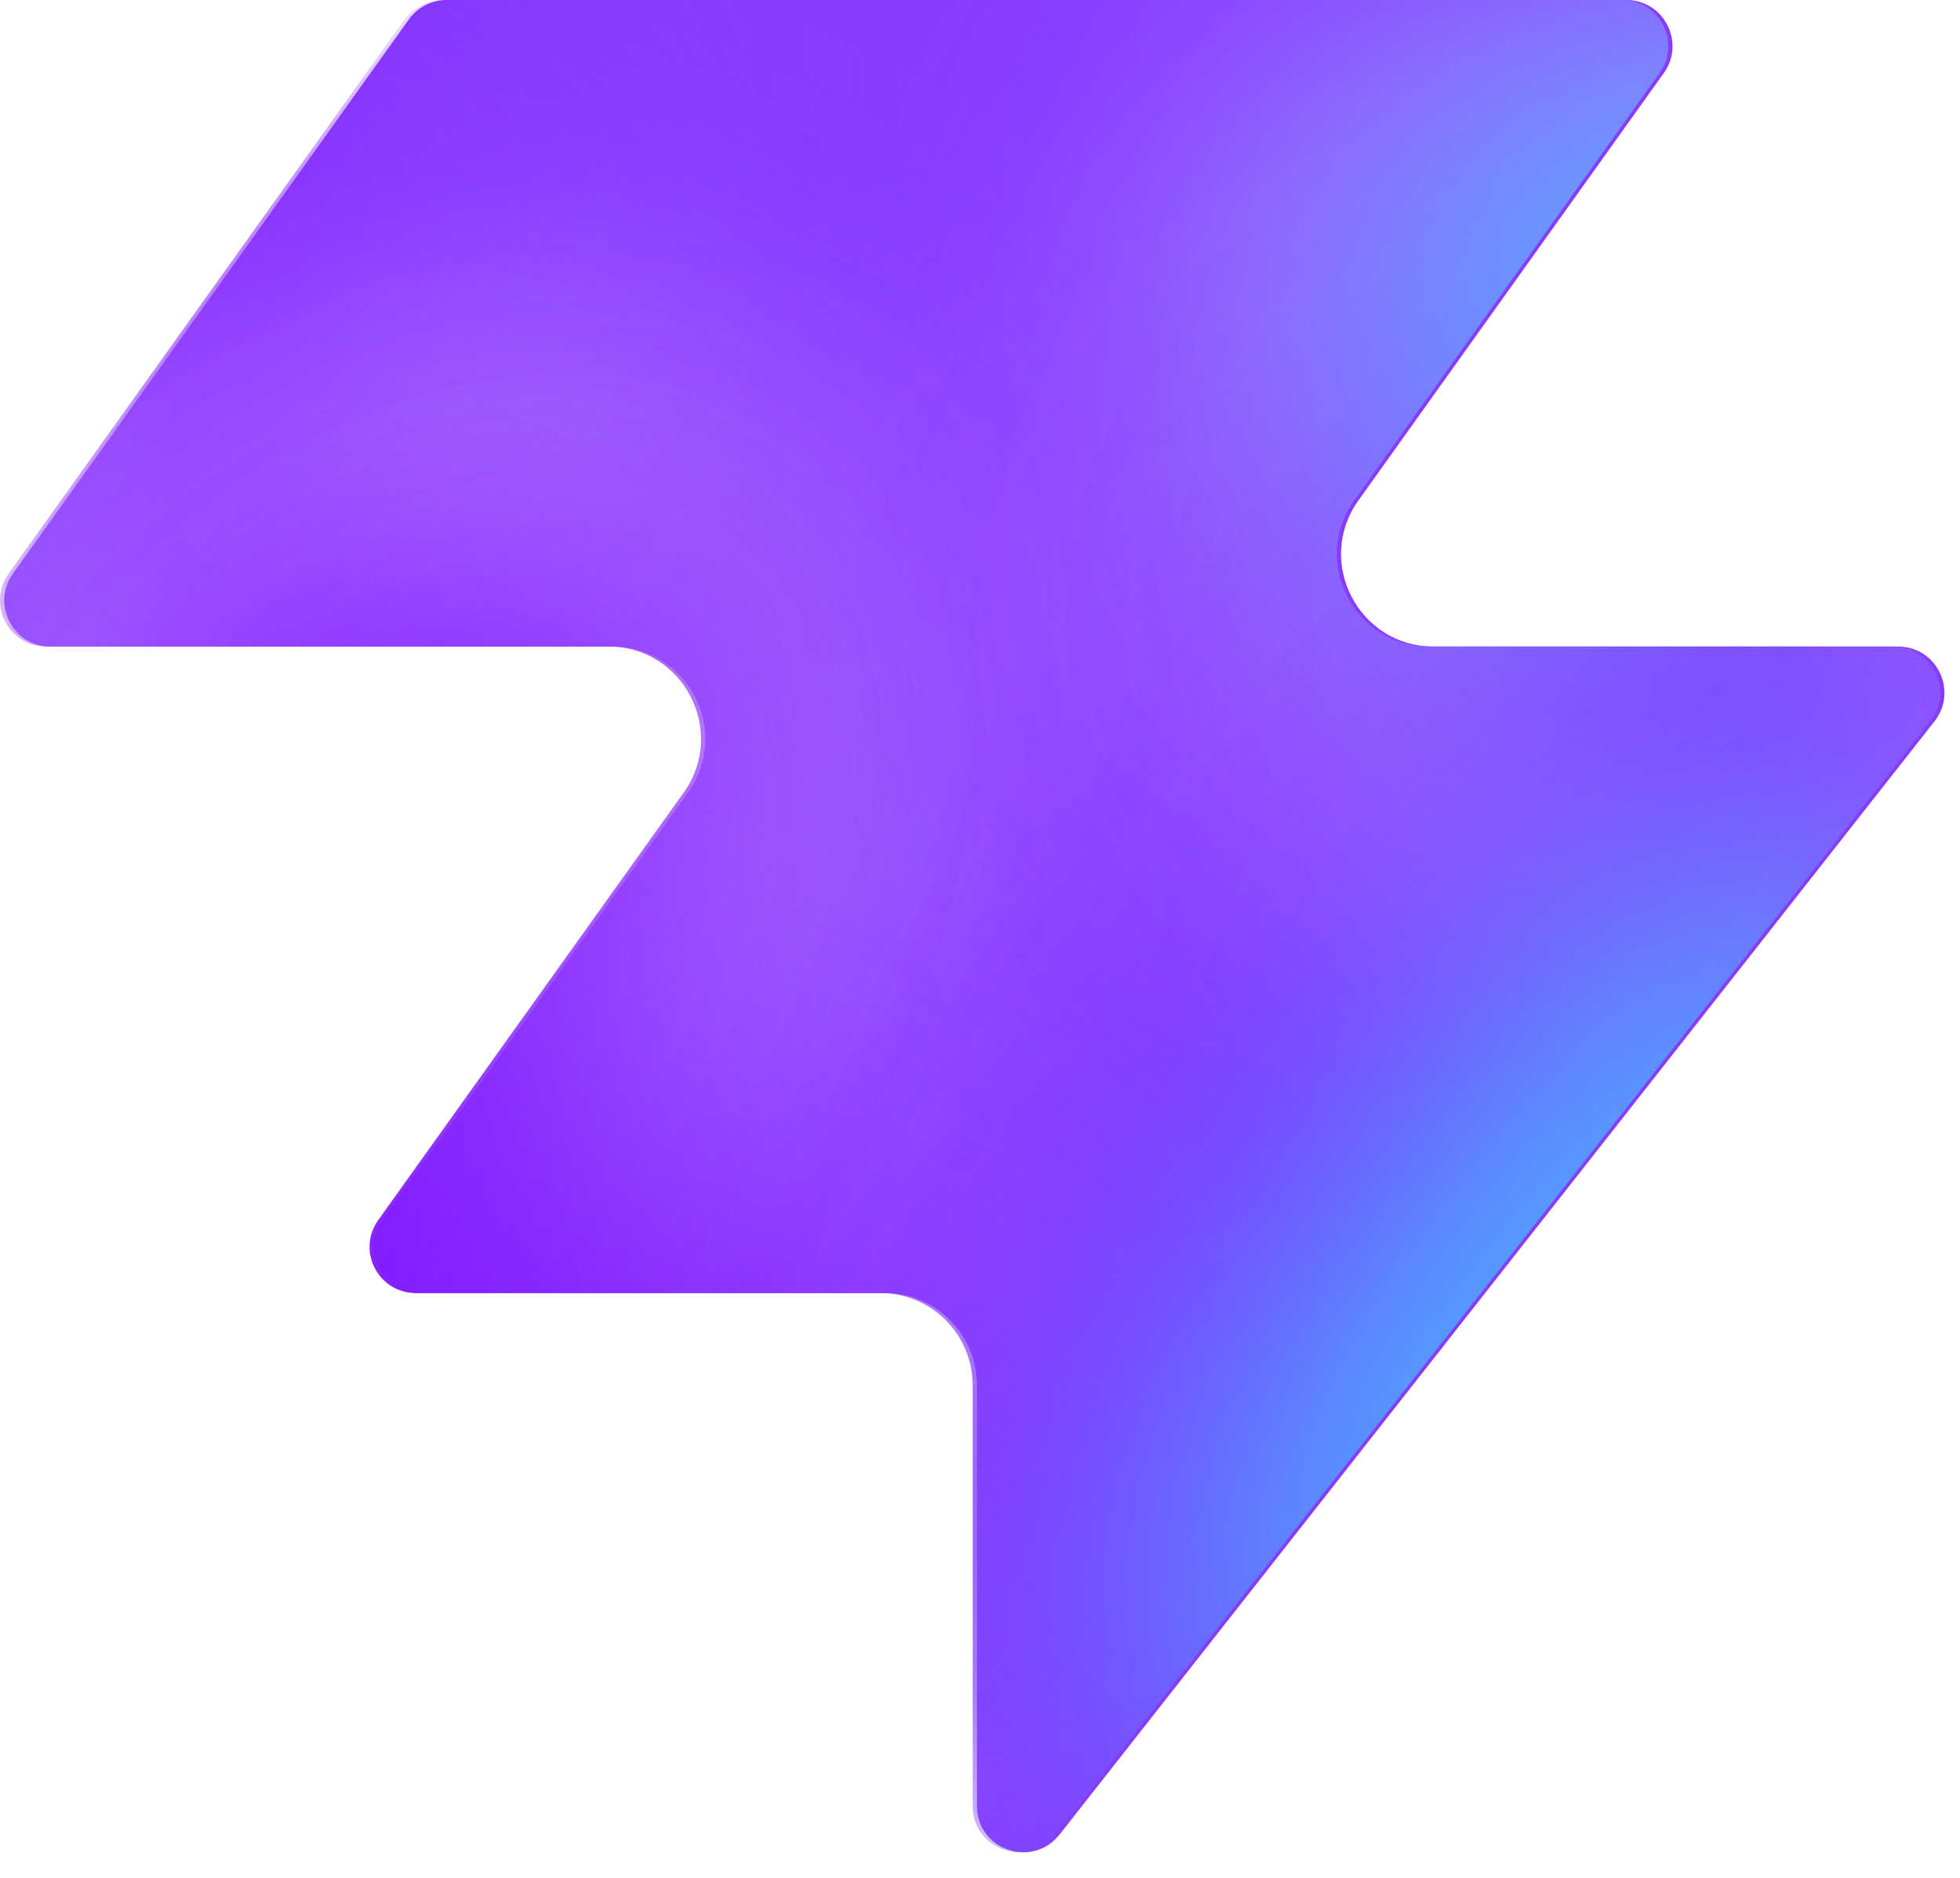
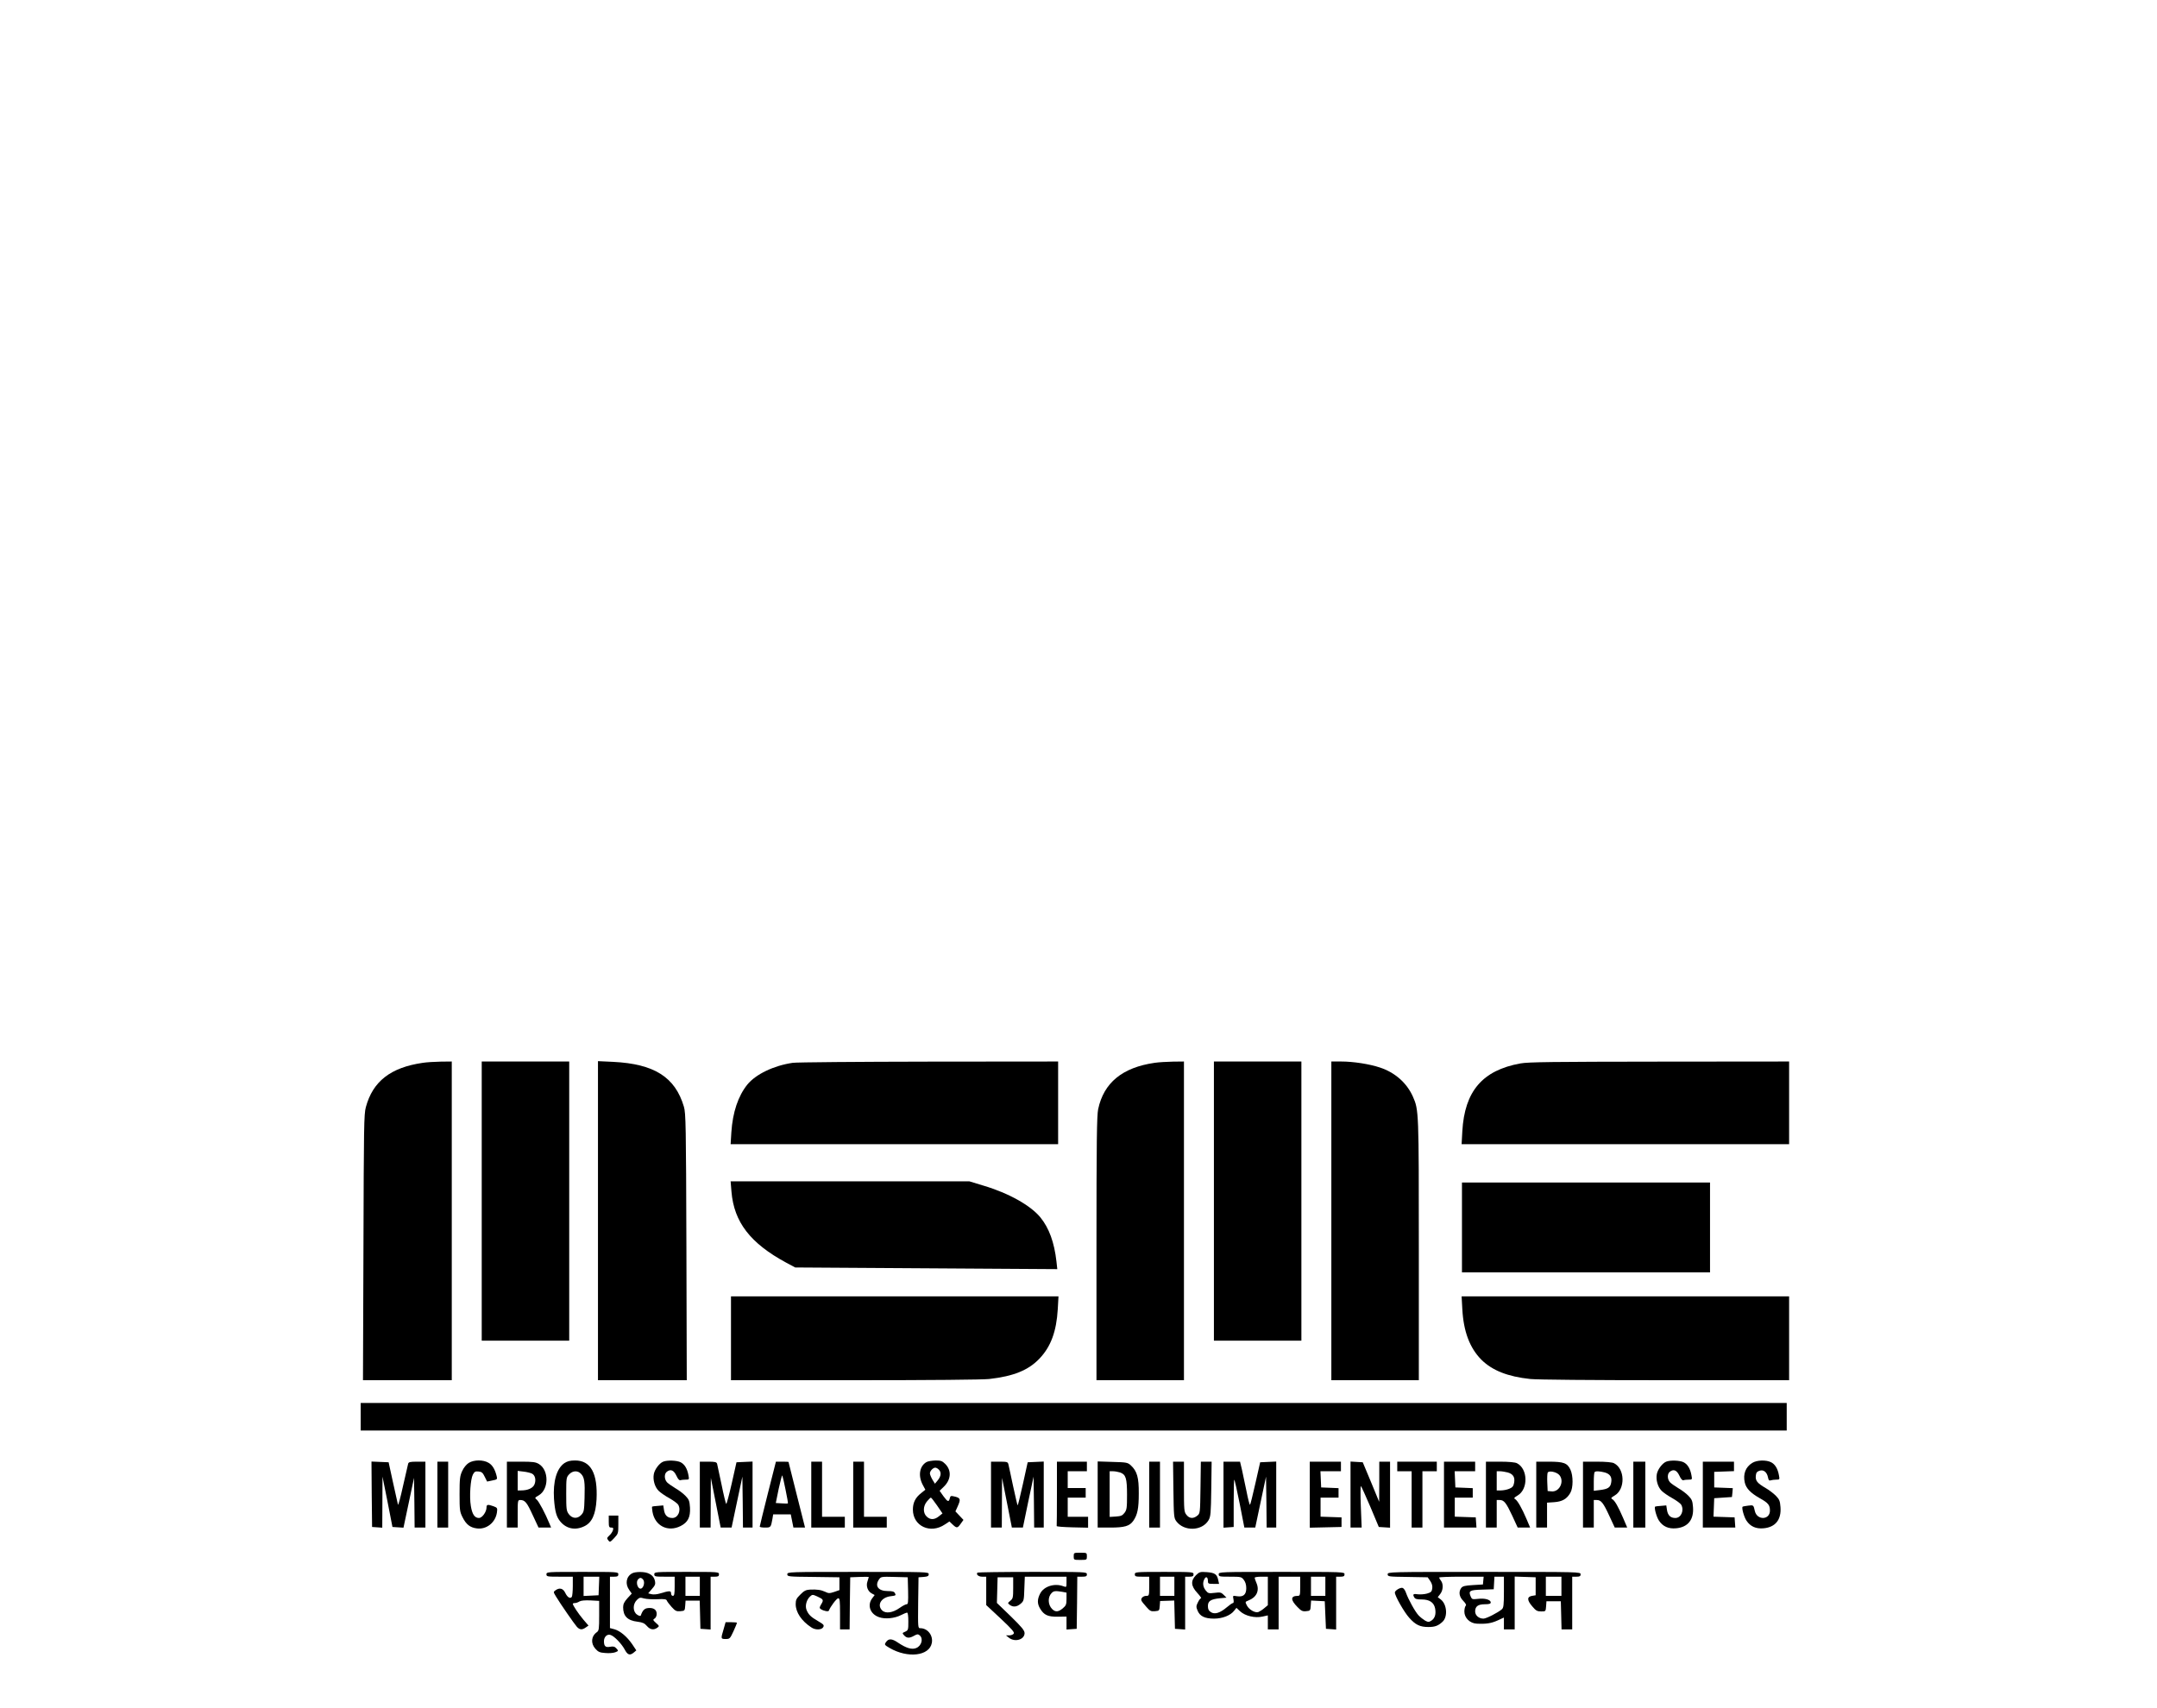
- <svg xmlns="http://www.w3.org/2000/svg" width="48" height="46" fill="none" viewBox="0 0 48 46">
-   <path fill="#863bff" d="M25.946 44.938c-.664.845-2.021.375-2.021-.698V33.937a2.26 2.26 0 0 0-2.262-2.262H10.287c-.92 0-1.456-1.04-.92-1.788l7.48-10.471c1.07-1.497 0-3.578-1.842-3.578H1.237c-.92 0-1.456-1.04-.92-1.788L10.013.474c.214-.297.556-.474.92-.474h28.894c.92 0 1.456 1.04.92 1.788l-7.48 10.471c-1.07 1.498 0 3.579 1.842 3.579h11.377c.943 0 1.473 1.088.89 1.83L25.947 44.94z" style="fill:#863bff;fill:color(display-p3 .525 .23 1);fill-opacity:1" />
-   <mask id="a" width="48" height="46" x="0" y="0" maskUnits="userSpaceOnUse" style="mask-type:alpha">
-     <path fill="#000" d="M25.842 44.938c-.664.844-2.021.375-2.021-.698V33.937a2.26 2.26 0 0 0-2.262-2.262H10.183c-.92 0-1.456-1.04-.92-1.788l7.48-10.471c1.07-1.498 0-3.579-1.842-3.579H1.133c-.92 0-1.456-1.04-.92-1.787L9.91.473c.214-.297.556-.474.92-.474h28.894c.92 0 1.456 1.04.92 1.788l-7.48 10.471c-1.07 1.498 0 3.578 1.842 3.578h11.377c.943 0 1.473 1.088.89 1.832L25.843 44.94z" style="fill:#000;fill-opacity:1" />
-   </mask>
-   <g mask="url(#a)">
-     <g filter="url(#b)">
-       <ellipse cx="5.508" cy="14.704" fill="#ede6ff" rx="5.508" ry="14.704" style="fill:#ede6ff;fill:color(display-p3 .927 .903 1);fill-opacity:1" transform="matrix(.00324 1 1 -.00324 -4.47 31.516)" />
-     </g>
-     <g filter="url(#c)">
-       <ellipse cx="10.399" cy="29.851" fill="#ede6ff" rx="10.399" ry="29.851" style="fill:#ede6ff;fill:color(display-p3 .927 .903 1);fill-opacity:1" transform="matrix(.00324 1 1 -.00324 -39.328 7.883)" />
-     </g>
-     <g filter="url(#d)">
-       <ellipse cx="5.508" cy="30.487" fill="#7e14ff" rx="5.508" ry="30.487" style="fill:#7e14ff;fill:color(display-p3 .492 .077 1);fill-opacity:1" transform="rotate(89.814 -25.913 -14.639)scale(1 -1)" />
-     </g>
-     <g filter="url(#e)">
-       <ellipse cx="5.508" cy="30.599" fill="#7e14ff" rx="5.508" ry="30.599" style="fill:#7e14ff;fill:color(display-p3 .492 .077 1);fill-opacity:1" transform="rotate(89.814 -32.644 -3.334)scale(1 -1)" />
-     </g>
-     <g filter="url(#f)">
-       <ellipse cx="5.508" cy="30.599" fill="#7e14ff" rx="5.508" ry="30.599" style="fill:#7e14ff;fill:color(display-p3 .492 .077 1);fill-opacity:1" transform="matrix(.00324 1 1 -.00324 -34.34 30.47)" />
-     </g>
-     <g filter="url(#g)">
-       <ellipse cx="14.072" cy="22.078" fill="#ede6ff" rx="14.072" ry="22.078" style="fill:#ede6ff;fill:color(display-p3 .927 .903 1);fill-opacity:1" transform="rotate(93.35 24.506 48.493)scale(-1 1)" />
-     </g>
-     <g filter="url(#h)">
-       <ellipse cx="3.47" cy="21.501" fill="#7e14ff" rx="3.47" ry="21.501" style="fill:#7e14ff;fill:color(display-p3 .492 .077 1);fill-opacity:1" transform="rotate(89.009 28.708 47.59)scale(-1 1)" />
-     </g>
-     <g filter="url(#i)">
-       <ellipse cx="3.47" cy="21.501" fill="#7e14ff" rx="3.47" ry="21.501" style="fill:#7e14ff;fill:color(display-p3 .492 .077 1);fill-opacity:1" transform="rotate(89.009 28.708 47.59)scale(-1 1)" />
-     </g>
-     <g filter="url(#j)">
-       <ellipse cx=".387" cy="8.972" fill="#7e14ff" rx="4.407" ry="29.108" style="fill:#7e14ff;fill:color(display-p3 .492 .077 1);fill-opacity:1" transform="rotate(39.51 .387 8.972)" />
-     </g>
-     <g filter="url(#k)">
-       <ellipse cx="47.523" cy="-6.092" fill="#7e14ff" rx="4.407" ry="29.108" style="fill:#7e14ff;fill:color(display-p3 .492 .077 1);fill-opacity:1" transform="rotate(37.892 47.523 -6.092)" />
-     </g>
-     <g filter="url(#l)">
-       <ellipse cx="41.412" cy="6.333" fill="#47bfff" rx="5.971" ry="9.665" style="fill:#47bfff;fill:color(display-p3 .28 .748 1);fill-opacity:1" transform="rotate(37.892 41.412 6.333)" />
-     </g>
-     <g filter="url(#m)">
-       <ellipse cx="-1.879" cy="38.332" fill="#7e14ff" rx="4.407" ry="29.108" style="fill:#7e14ff;fill:color(display-p3 .492 .077 1);fill-opacity:1" transform="rotate(37.892 -1.88 38.332)" />
-     </g>
-     <g filter="url(#n)">
-       <ellipse cx="-1.879" cy="38.332" fill="#7e14ff" rx="4.407" ry="29.108" style="fill:#7e14ff;fill:color(display-p3 .492 .077 1);fill-opacity:1" transform="rotate(37.892 -1.88 38.332)" />
-     </g>
-     <g filter="url(#o)">
-       <ellipse cx="35.651" cy="29.907" fill="#7e14ff" rx="4.407" ry="29.108" style="fill:#7e14ff;fill:color(display-p3 .492 .077 1);fill-opacity:1" transform="rotate(37.892 35.651 29.907)" />
-     </g>
-     <g filter="url(#p)">
-       <ellipse cx="38.418" cy="32.4" fill="#47bfff" rx="5.971" ry="15.297" style="fill:#47bfff;fill:color(display-p3 .28 .748 1);fill-opacity:1" transform="rotate(37.892 38.418 32.4)" />
-     </g>
+ <svg xmlns="http://www.w3.org/2000/svg" version="1.0" width="1800pt" height="1425pt" viewBox="0 0 1800 1425" preserveAspectRatio="xMidYMid meet">
+   <g transform="translate(0,1425) scale(0.1,-0.1)" fill="#000000" stroke="none">
+     <path d="M3528 5379 c-269 -39 -417 -155 -475 -370 -16 -59 -17 -159 -20 -1171 l-4 -1108 371 0 370 0 0 1330 0 1330 -92 -1 c-51 -1 -119 -5 -150 -10z" />
+     <path d="M4020 4225 l0 -1165 365 0 365 0 0 1165 0 1165 -365 0 -365 0 0 -1165z" />
+     <path d="M4990 4062 l0 -1332 370 0 371 0 -3 1113 c-3 1016 -5 1117 -21 1170 -73 247 -248 357 -589 374 l-128 6 0 -1331z" />
+     <path d="M6615 5379 c-158 -23 -308 -95 -379 -182 -76 -95 -122 -230 -133 -399 l-6 -98 1366 0 1367 0 0 345 0 345 -1077 -1 c-593 -1 -1105 -5 -1138 -10z" />
+     <path d="M9635 5379 c-269 -39 -424 -166 -471 -387 -11 -55 -14 -258 -14 -1164 l0 -1098 365 0 365 0 0 1330 0 1330 -92 -1 c-51 -1 -120 -5 -153 -10z" />
+     <path d="M10130 4225 l0 -1165 365 0 365 0 0 1165 0 1165 -365 0 -365 0 0 -1165z" />
+     <path d="M11110 4060 l0 -1330 365 0 365 0 0 1084 c0 1159 0 1171 -49 1282 -51 115 -149 202 -276 244 -87 29 -222 50 -322 50 l-83 0 0 -1330z" />
+     <path d="M12688 5374 c-317 -57 -466 -232 -485 -566 l-6 -108 1367 0 1366 0 0 345 0 345 -1082 -1 c-882 -1 -1097 -3 -1160 -15z" />
+     <path d="M6104 4304 c21 -254 157 -431 457 -593 l75 -40 1093 -7 1094 -7 -7 64 c-18 159 -61 278 -134 368 -81 99 -263 202 -475 265 l-118 36 -996 0 -996 0 7 -86z" />
+     <path d="M12200 4005 l0 -375 1035 0 1035 0 0 375 0 375 -1035 0 -1035 0 0 -375z" />
+     <path d="M6100 3080 l0 -350 1033 0 c629 0 1067 4 1122 10 203 23 327 73 420 171 94 99 141 225 152 412 l6 107 -1366 0 -1367 0 0 -350z" />
+     <path d="M12203 3323 c10 -187 62 -324 159 -422 91 -90 220 -141 408 -161 56 -6 514 -10 1128 -10 l1032 0 0 350 0 350 -1366 0 -1367 0 6 -107z" />
+     <path d="M3010 2425 l0 -115 5950 0 5950 0 0 115 0 115 -5950 0 -5950 0 0 -115z" />
+     <path d="M3912 2040 c-20 -13 -42 -39 -55 -68 -19 -41 -22 -64 -22 -192 0 -135 2 -148 25 -194 30 -60 63 -86 119 -93 81 -11 156 49 168 134 5 36 3 39 -29 51 -48 17 -58 15 -58 -10 0 -38 -37 -88 -63 -88 -36 0 -57 31 -68 101 -13 77 -3 222 17 261 13 24 20 29 47 26 26 -2 36 -10 52 -44 l20 -40 43 9 c41 8 43 10 37 35 -14 57 -35 93 -67 112 -44 27 -122 27 -166 0z" />
+     <path d="M4710 2038 c-65 -45 -96 -153 -87 -298 8 -106 20 -151 54 -191 51 -60 125 -74 199 -38 64 30 95 100 102 222 11 219 -48 327 -178 327 -43 0 -65 -6 -90 -22z m139 -90 c28 -29 33 -66 29 -201 -3 -107 -5 -117 -28 -142 -32 -34 -75 -31 -104 8 -19 26 -21 42 -21 167 0 133 1 139 24 164 30 32 73 34 100 4z" />
+     <path d="M5534 2050 c-32 -13 -71 -65 -78 -104 -9 -48 8 -107 40 -139 15 -15 55 -43 90 -62 35 -20 68 -44 74 -55 26 -48 -2 -110 -49 -110 -40 0 -63 21 -70 66 l-6 39 -45 -4 c-25 -1 -47 -5 -48 -6 -2 -2 -1 -22 3 -44 20 -117 129 -172 235 -118 61 31 82 74 78 154 -4 56 -8 67 -38 98 -19 20 -57 48 -85 64 -27 16 -58 38 -69 49 -24 27 -24 72 0 89 31 23 57 12 79 -35 12 -27 25 -40 33 -37 8 3 27 5 44 5 29 0 30 1 23 37 -10 55 -32 91 -65 108 -31 16 -112 19 -146 5z" />
+     <path d="M7732 2047 c-58 -33 -72 -112 -33 -188 l23 -43 -36 -29 c-48 -38 -68 -80 -68 -137 0 -138 146 -206 267 -124 l38 25 26 -25 c35 -33 41 -32 68 6 l23 32 -34 36 -33 35 18 40 c27 60 25 71 -20 83 -37 9 -40 8 -45 -14 -9 -34 -18 -30 -54 19 l-31 44 35 34 c61 59 66 136 12 190 -25 25 -37 29 -81 29 -29 -1 -62 -6 -75 -13z m102 -63 c23 -22 20 -54 -8 -89 l-24 -29 -21 34 c-11 19 -21 43 -21 52 0 20 26 48 45 48 7 0 21 -7 29 -16z m-14 -300 l45 -66 -30 -24 c-37 -30 -72 -31 -102 -2 -32 30 -31 87 3 127 14 17 29 31 32 31 4 0 27 -30 52 -66z" />
+     <path d="M13904 2050 c-32 -13 -71 -65 -78 -104 -9 -48 8 -107 40 -139 15 -15 55 -43 90 -62 35 -20 68 -44 74 -55 26 -48 -2 -110 -49 -110 -40 0 -63 21 -70 66 l-6 39 -45 -4 c-25 -1 -47 -5 -48 -6 -10 -9 12 -88 32 -117 32 -49 80 -70 143 -64 99 9 149 72 141 177 -4 51 -9 64 -38 94 -19 20 -57 48 -85 64 -27 16 -58 38 -69 49 -24 27 -24 72 0 89 31 23 57 12 79 -35 12 -27 25 -40 33 -37 8 3 27 5 44 5 29 0 30 1 23 37 -10 55 -32 91 -65 108 -31 16 -112 19 -146 5z" />
+     <path d="M14623 2040 c-56 -34 -79 -93 -63 -164 11 -49 49 -88 127 -132 68 -38 83 -56 83 -102 0 -80 -108 -83 -126 -4 -11 50 -11 51 -56 45 -24 -3 -45 -7 -46 -9 -10 -8 12 -87 32 -116 32 -49 80 -70 143 -64 99 9 149 72 141 177 -4 51 -9 64 -39 95 -19 19 -57 48 -85 64 -69 40 -86 61 -82 101 2 26 9 36 30 43 34 12 63 -10 72 -56 4 -22 10 -29 22 -24 9 3 29 6 46 6 29 0 30 1 23 37 -10 55 -32 91 -65 108 -41 21 -118 19 -157 -5z" />
+     <path d="M3102 1778 l3 -273 43 -3 42 -3 1 213 1 213 42 -210 41 -210 46 -3 46 -3 44 208 44 208 3 -207 2 -208 45 0 45 0 0 275 0 275 -69 0 c-58 0 -71 -3 -75 -17 -3 -10 -22 -94 -43 -187 -20 -92 -39 -162 -42 -155 -2 8 -21 91 -41 184 l-37 170 -71 3 -72 3 2 -273z" />
+     <path d="M3650 1775 l0 -275 45 0 45 0 0 275 0 275 -45 0 -45 0 0 -275z" />
+     <path d="M4230 1775 l0 -275 45 0 45 0 0 115 c0 110 1 115 21 115 40 0 56 -20 104 -125 l49 -105 52 0 53 0 -16 38 c-34 82 -85 178 -103 194 -19 16 -19 17 16 37 85 50 86 209 2 261 -28 17 -50 20 -150 20 l-118 0 0 -275z m210 175 c26 -14 35 -53 20 -90 -13 -31 -55 -50 -112 -50 l-28 0 0 81 0 82 50 -6 c27 -3 59 -11 70 -17z" />
+     <path d="M5840 1775 l0 -275 45 0 45 0 1 208 1 207 41 -207 41 -208 46 0 45 0 45 213 45 212 3 -212 2 -213 40 0 40 0 0 275 0 276 -67 -3 -67 -3 -40 -178 c-22 -97 -43 -174 -46 -170 -4 5 -22 78 -39 163 -18 85 -35 163 -37 173 -5 14 -17 17 -75 17 l-69 0 0 -275z" />
+     <path d="M6407 1782 c-37 -147 -67 -270 -67 -274 0 -5 20 -8 44 -8 48 0 49 1 62 73 l6 37 73 0 74 0 11 -55 11 -55 49 0 48 0 -69 273 c-38 149 -69 273 -69 275 0 1 -24 2 -52 2 l-53 0 -68 -268z m148 36 c13 -62 22 -114 20 -116 -1 -2 -25 -2 -52 0 l-49 3 24 118 c14 64 27 115 30 112 2 -2 15 -55 27 -117z" />
+     <path d="M6770 1775 l0 -275 140 0 140 0 0 45 0 45 -95 0 -95 0 0 230 0 230 -45 0 -45 0 0 -275z" />
+     <path d="M7120 1775 l0 -275 140 0 140 0 0 45 0 45 -95 0 -95 0 0 230 0 230 -45 0 -45 0 0 -275z" />
+     <path d="M8270 1775 l0 -275 45 0 45 0 1 208 1 207 41 -207 41 -208 46 0 46 0 44 213 45 212 3 -212 2 -213 40 0 40 0 0 275 0 276 -67 -3 -67 -3 -40 -182 c-22 -100 -42 -180 -44 -178 -2 2 -19 75 -38 162 -18 87 -36 168 -39 181 -5 20 -11 22 -75 22 l-70 0 0 -275z" />
+     <path d="M8820 1785 c0 -146 -1 -268 -2 -272 -2 -5 57 -9 130 -11 l132 -3 0 46 0 45 -85 0 -85 0 0 80 0 80 75 0 75 0 0 40 0 40 -75 0 -75 0 0 70 0 70 80 0 80 0 0 40 0 40 -125 0 -125 0 0 -265z" />
+     <path d="M9160 1776 l0 -276 105 0 c119 0 161 12 192 56 35 50 46 103 46 228 1 134 -14 187 -67 236 -26 23 -35 25 -152 28 l-124 4 0 -276z m187 184 c48 -17 58 -48 58 -186 0 -109 -2 -126 -21 -151 -18 -23 -29 -28 -73 -31 l-51 -3 0 190 0 191 29 0 c15 0 42 -5 58 -10z" />
+     <path d="M9590 1775 l0 -275 45 0 45 0 0 275 0 275 -45 0 -45 0 0 -275z" />
+     <path d="M9792 1816 c3 -219 4 -236 24 -263 64 -87 215 -83 269 8 18 31 20 55 23 262 l3 227 -45 0 -45 0 -3 -216 c-3 -213 -3 -216 -27 -235 -33 -27 -66 -24 -90 7 -20 25 -21 39 -21 235 l0 209 -46 0 -45 0 3 -234z" />
+     <path d="M10210 1774 l0 -275 43 3 42 3 0 198 c0 108 2 197 5 197 3 0 23 -90 45 -200 l39 -200 46 0 45 0 45 213 45 212 3 -212 2 -213 40 0 40 0 0 275 0 276 -67 -3 -67 -3 -40 -177 c-22 -98 -42 -178 -45 -178 -4 0 -17 51 -29 113 -13 61 -30 142 -38 180 l-16 67 -69 0 -69 0 0 -276z" />
+     <path d="M10930 1775 l0 -276 133 3 132 3 0 40 0 40 -87 3 -88 3 0 79 0 80 75 0 75 0 0 40 0 39 -72 3 -73 3 -3 68 -3 67 86 0 85 0 0 40 0 40 -130 0 -130 0 0 -275z" />
+     <path d="M11270 1776 l0 -276 47 0 46 0 -7 177 c-4 97 -3 174 1 169 4 -4 40 -82 79 -174 l70 -167 47 -3 47 -3 0 275 0 276 -45 0 -45 0 0 -167 -1 -168 -68 165 -69 165 -51 3 -51 3 0 -275z" />
+     <path d="M11660 2010 l0 -40 60 0 60 0 0 -235 0 -235 45 0 45 0 0 235 0 235 60 0 60 0 0 40 0 40 -165 0 -165 0 0 -40z" />
+     <path d="M12050 1775 l0 -275 136 0 135 0 -3 43 -3 42 -87 3 -88 3 0 79 0 80 75 0 75 0 0 40 0 39 -72 3 -73 3 -3 68 -3 67 86 0 85 0 0 40 0 40 -130 0 -130 0 0 -275z" />
+     <path d="M12400 1775 l0 -275 45 0 45 0 0 115 0 115 25 0 c36 0 54 -23 105 -132 l45 -98 52 0 52 0 -31 73 c-38 89 -75 154 -95 165 -12 7 -7 13 22 30 89 53 86 222 -6 269 -15 8 -68 13 -141 13 l-118 0 0 -275z m182 185 c45 -13 62 -40 53 -87 -5 -27 -13 -38 -40 -49 -19 -8 -50 -14 -70 -14 l-35 0 0 80 0 80 28 0 c15 0 44 -5 64 -10z" />
+     <path d="M12820 1775 l0 -275 45 0 45 0 0 104 0 104 60 4 c67 5 104 26 134 77 25 42 25 144 1 195 -26 55 -57 66 -180 66 l-105 0 0 -275z m193 163 c44 -52 1 -143 -66 -136 l-32 3 -3 69 c-2 38 0 76 3 84 8 20 75 7 98 -20z" />
+     <path d="M13210 1775 l0 -275 45 0 45 0 0 115 0 115 25 0 c36 0 55 -24 105 -133 l45 -97 52 0 52 0 -35 82 c-41 95 -69 144 -91 156 -12 7 -8 13 22 30 89 53 86 222 -6 269 -15 8 -68 13 -141 13 l-118 0 0 -275z m182 185 c45 -13 62 -40 53 -86 -7 -40 -28 -53 -95 -61 l-50 -6 0 75 c0 41 3 78 7 81 9 10 42 8 85 -3z" />
+     <path d="M13630 1775 l0 -275 50 0 50 0 0 275 0 275 -50 0 -50 0 0 -275z" />
+     <path d="M14210 1775 l0 -275 136 0 135 0 -3 43 -3 42 -88 3 -88 3 3 77 3 77 74 5 74 5 4 37 3 37 -77 3 -78 3 0 65 0 65 83 3 82 3 0 39 0 40 -130 0 -130 0 0 -275z" />
+     <path d="M5080 1550 c0 -44 3 -50 21 -50 16 0 19 -4 14 -22 -4 -13 -17 -33 -30 -44 -21 -20 -22 -24 -9 -40 13 -18 16 -17 49 18 34 36 35 41 35 113 l0 75 -40 0 -40 0 0 -50z" />
+     <path d="M8960 1260 c0 -30 1 -30 55 -30 54 0 55 0 55 30 0 30 -1 30 -55 30 -54 0 -55 0 -55 -30z" />
+     <path d="M4560 1110 c0 -19 7 -20 110 -20 l110 0 0 -77 c0 -43 -4 -84 -8 -91 -13 -19 -37 -5 -55 33 -18 38 -48 46 -82 21 -18 -13 -18 -14 5 -52 36 -60 151 -226 173 -251 24 -27 44 -29 75 -7 l23 16 -44 51 c-42 50 -87 118 -87 131 0 3 8 6 18 6 10 0 26 6 37 13 13 8 45 11 93 9 l72 -4 0 -123 c0 -109 -2 -125 -18 -137 -49 -34 -54 -94 -14 -139 24 -27 37 -33 83 -36 30 -3 67 0 83 6 28 11 28 12 10 32 -14 16 -26 19 -53 14 -38 -7 -51 4 -51 47 0 35 26 61 54 52 31 -9 91 -71 118 -120 25 -48 44 -54 77 -27 l21 18 -34 51 c-44 64 -100 111 -148 125 l-38 10 0 214 0 215 35 0 c28 0 35 4 35 20 0 20 -7 20 -300 20 -293 0 -300 0 -300 -20z m438 -97 l-3 -78 -62 -3 -63 -3 0 81 0 80 65 0 66 0 -3 -77z" />
+     <path d="M5275 1118 c-50 -27 -60 -89 -24 -139 l21 -30 -36 -39 c-27 -30 -36 -49 -36 -75 0 -74 36 -111 121 -121 41 -5 58 -13 77 -35 26 -31 57 -37 87 -15 18 13 18 15 -11 40 -26 24 -27 27 -11 37 10 6 17 22 17 39 0 35 -27 53 -73 48 -29 -3 -45 -19 -60 -63 -2 -5 -16 -2 -30 8 -37 24 -38 87 -3 122 22 22 28 23 62 13 21 -5 71 -8 111 -6 59 3 74 0 78 -12 3 -8 21 -32 40 -53 30 -33 40 -38 73 -35 36 3 37 4 40 46 l3 42 59 0 59 0 3 -117 3 -118 43 -3 42 -3 0 220 0 221 35 0 c28 0 35 4 35 20 0 20 -7 20 -270 20 -263 0 -270 0 -270 -20 0 -18 7 -20 85 -20 l85 0 0 -80 c0 -64 -3 -80 -15 -80 -9 0 -15 9 -15 21 0 23 -13 23 -96 -2 -22 -7 -53 -9 -68 -5 l-27 7 31 36 c26 29 31 42 26 65 -7 34 -25 54 -61 68 -34 13 -105 12 -130 -2z m565 -108 l0 -80 -60 0 -60 0 0 80 0 80 60 0 60 0 0 -80z m-470 51 c13 -25 -3 -71 -25 -71 -22 0 -38 46 -25 71 6 10 17 19 25 19 8 0 19 -9 25 -19z" />
+     <path d="M6570 1110 c0 -19 8 -20 218 -22 l217 -3 0 -54 0 -53 -43 -15 c-39 -13 -48 -13 -76 1 -35 16 -67 21 -130 18 -30 -2 -47 -10 -77 -41 -33 -32 -39 -45 -39 -80 0 -68 48 -140 130 -194 34 -24 87 -22 100 2 9 17 3 23 -43 50 -61 35 -81 55 -97 95 -13 35 1 84 30 111 19 17 22 17 60 0 52 -24 55 -29 33 -65 -16 -27 -16 -32 -3 -41 25 -16 64 -23 67 -12 11 31 65 103 78 103 13 0 15 -20 15 -130 l0 -130 40 0 40 0 2 218 3 217 78 3 c42 2 77 1 77 -1 0 -2 -5 -18 -11 -36 -14 -39 2 -83 36 -101 l24 -13 -21 -28 c-43 -58 -16 -132 58 -157 50 -18 129 -10 182 17 23 12 46 21 52 21 6 0 10 -29 10 -73 0 -70 -1 -74 -26 -86 -26 -11 -26 -12 -9 -31 22 -24 44 -25 83 -3 25 14 32 15 46 4 33 -27 17 -87 -27 -106 -37 -16 -84 -2 -154 45 -51 35 -79 35 -100 3 -14 -20 -12 -23 31 -48 151 -88 332 -67 352 42 12 63 -35 123 -96 123 -20 0 -20 3 -18 213 l3 212 43 3 c34 3 42 7 42 23 0 19 -12 19 -590 19 -581 0 -590 0 -590 -20z m1008 -137 c2 -95 0 -113 -12 -113 -9 0 -35 -14 -59 -31 -58 -41 -117 -49 -146 -20 -45 45 -7 109 72 118 42 5 45 7 36 24 -7 15 -21 19 -61 19 -79 0 -111 43 -72 98 15 22 21 23 127 20 l112 -3 3 -112z" />
+     <path d="M8157 1124 c-14 -15 8 -34 39 -34 l34 0 0 -118 0 -119 120 -112 c97 -91 118 -116 109 -127 -6 -8 -23 -14 -38 -14 l-26 0 25 -20 c50 -39 130 -15 130 39 0 22 -23 50 -115 140 l-116 112 3 107 3 107 65 0 65 0 0 -88 c0 -82 -2 -90 -24 -108 -23 -19 -23 -20 -5 -34 28 -21 59 -18 91 9 27 23 28 29 31 125 l4 101 174 0 174 0 0 -45 c0 -44 0 -44 -26 -35 -73 28 -163 0 -194 -61 -25 -48 -25 -85 0 -126 32 -53 64 -68 147 -67 l73 1 0 -54 0 -54 43 3 42 3 3 218 2 217 40 0 c33 0 40 3 40 20 0 20 -7 20 -453 20 -250 0 -456 -3 -460 -6z m706 -160 l37 -7 0 -52 c0 -47 -4 -56 -31 -79 -37 -31 -62 -33 -89 -6 -36 36 -38 100 -4 134 17 17 30 19 87 10z" />
+     <path d="M9470 1110 c0 -18 7 -20 60 -20 l60 0 0 -80 c0 -78 -1 -80 -24 -80 -29 0 -51 -24 -39 -43 4 -8 23 -31 41 -51 28 -32 37 -37 70 -34 36 3 37 5 40 44 l3 41 59 2 59 2 3 -118 3 -118 43 -3 42 -3 0 220 0 221 35 0 c28 0 35 4 35 20 0 19 -7 20 -245 20 -238 0 -245 -1 -245 -20z m330 -100 l0 -80 -60 0 -60 0 0 80 0 80 60 0 60 0 0 -80z" />
+     <path d="M9980 1102 c-45 -46 -42 -90 11 -147 23 -25 37 -45 31 -45 -5 0 -17 -16 -26 -35 -15 -30 -15 -38 -2 -69 19 -46 60 -66 137 -66 70 0 137 26 168 66 l19 24 31 -29 c42 -39 124 -58 186 -44 l45 10 0 -58 0 -59 45 0 45 0 0 220 0 220 90 0 90 0 0 -80 c0 -76 -1 -80 -22 -80 -59 -1 -60 -33 -1 -93 31 -32 42 -38 72 -35 35 3 36 5 39 46 l3 43 57 -3 57 -3 5 -115 5 -115 43 -3 42 -3 0 220 0 221 35 0 c28 0 35 4 35 20 0 20 -7 20 -525 20 -518 0 -525 0 -525 -20 0 -19 7 -20 94 -20 90 0 96 -1 115 -26 14 -18 21 -41 21 -70 0 -54 -25 -75 -78 -67 -35 6 -35 6 -29 -25 4 -20 2 -32 -4 -32 -6 0 -29 -16 -51 -35 -57 -48 -101 -62 -133 -41 -19 12 -25 25 -25 51 0 42 23 57 100 65 l55 5 -24 24 c-20 20 -29 22 -76 16 -49 -6 -54 -4 -74 21 -23 29 -27 64 -10 95 13 25 29 16 29 -17 0 -22 4 -24 46 -24 l47 0 -7 32 c-10 48 -28 61 -95 66 -56 4 -62 2 -91 -26z m600 -131 l0 -119 -30 -25 c-16 -14 -39 -28 -49 -32 -28 -9 -78 20 -96 55 -15 30 -15 30 12 41 68 26 95 81 69 144 -9 21 -16 41 -16 46 0 5 25 9 55 9 l55 0 0 -119z m480 39 l0 -80 -60 0 -60 0 0 80 0 80 60 0 60 0 0 -80z" />
+     <path d="M11580 1110 c0 -19 8 -20 167 -22 l167 -3 22 -32 c14 -21 19 -41 16 -62 -4 -26 -10 -32 -44 -42 -22 -6 -55 -8 -74 -6 -40 6 -47 1 -33 -24 8 -15 21 -19 63 -19 65 0 102 -25 112 -75 9 -48 -2 -82 -30 -101 -22 -14 -28 -14 -53 -1 -15 9 -40 28 -55 44 -28 29 -86 134 -106 191 -6 18 -18 35 -27 38 -17 7 -65 -21 -65 -38 0 -28 77 -163 119 -210 53 -60 91 -78 161 -78 54 0 81 10 117 43 46 41 38 146 -13 186 l-26 20 21 27 c24 31 27 82 6 110 -8 10 -15 22 -15 27 0 4 84 7 186 7 l185 0 -3 -32 -3 -33 -83 -5 c-68 -4 -86 -9 -98 -24 -24 -33 -17 -74 17 -108 21 -22 27 -34 20 -41 -6 -6 -11 -28 -11 -48 0 -53 46 -98 103 -101 79 -4 122 3 175 27 l52 24 0 -50 0 -49 45 0 45 0 0 220 0 221 88 -3 87 -3 0 -75 0 -75 -30 -5 c-43 -7 -43 -36 1 -87 31 -37 42 -43 75 -43 37 0 38 0 41 43 l3 42 60 0 60 0 3 -117 3 -118 44 0 45 0 0 220 0 220 35 0 c28 0 35 4 35 20 0 20 -7 20 -805 20 -795 0 -805 0 -805 -20z m970 -148 c0 -110 -3 -131 -17 -144 -34 -29 -130 -78 -154 -78 -38 0 -69 27 -69 60 0 42 24 60 81 60 37 0 49 4 49 15 0 23 -49 37 -106 30 -46 -5 -51 -4 -60 17 -22 50 -11 57 94 60 l97 3 3 53 3 52 40 0 39 0 0 -128z m480 48 l0 -80 -65 0 -65 0 0 80 0 80 65 0 65 0 0 -80z" />
+     <path d="M6038 650 c-24 -79 -23 -80 18 -80 34 0 36 3 65 65 16 35 29 67 29 70 0 3 -21 5 -47 5 l-48 0 -17 -60z" />
  </g>
-   <defs>
-     <filter id="b" width="60.045" height="41.654" x="-19.77" y="16.149" color-interpolation-filters="sRGB" filterUnits="userSpaceOnUse">
-       <feFlood flood-opacity="0" result="BackgroundImageFix" />
-       <feBlend in="SourceGraphic" in2="BackgroundImageFix" result="shape" />
-       <feGaussianBlur result="effect1_foregroundBlur_2002_17158" stdDeviation="7.659" />
-     </filter>
-     <filter id="c" width="90.34" height="51.437" x="-54.613" y="-7.533" color-interpolation-filters="sRGB" filterUnits="userSpaceOnUse">
-       <feFlood flood-opacity="0" result="BackgroundImageFix" />
-       <feBlend in="SourceGraphic" in2="BackgroundImageFix" result="shape" />
-       <feGaussianBlur result="effect1_foregroundBlur_2002_17158" stdDeviation="7.659" />
-     </filter>
-     <filter id="d" width="79.355" height="29.4" x="-49.64" y="2.03" color-interpolation-filters="sRGB" filterUnits="userSpaceOnUse">
-       <feFlood flood-opacity="0" result="BackgroundImageFix" />
-       <feBlend in="SourceGraphic" in2="BackgroundImageFix" result="shape" />
-       <feGaussianBlur result="effect1_foregroundBlur_2002_17158" stdDeviation="4.596" />
-     </filter>
-     <filter id="e" width="79.579" height="29.4" x="-45.045" y="20.029" color-interpolation-filters="sRGB" filterUnits="userSpaceOnUse">
-       <feFlood flood-opacity="0" result="BackgroundImageFix" />
-       <feBlend in="SourceGraphic" in2="BackgroundImageFix" result="shape" />
-       <feGaussianBlur result="effect1_foregroundBlur_2002_17158" stdDeviation="4.596" />
-     </filter>
-     <filter id="f" width="79.579" height="29.4" x="-43.513" y="21.178" color-interpolation-filters="sRGB" filterUnits="userSpaceOnUse">
-       <feFlood flood-opacity="0" result="BackgroundImageFix" />
-       <feBlend in="SourceGraphic" in2="BackgroundImageFix" result="shape" />
-       <feGaussianBlur result="effect1_foregroundBlur_2002_17158" stdDeviation="4.596" />
-     </filter>
-     <filter id="g" width="74.749" height="58.852" x="15.756" y="-17.901" color-interpolation-filters="sRGB" filterUnits="userSpaceOnUse">
-       <feFlood flood-opacity="0" result="BackgroundImageFix" />
-       <feBlend in="SourceGraphic" in2="BackgroundImageFix" result="shape" />
-       <feGaussianBlur result="effect1_foregroundBlur_2002_17158" stdDeviation="7.659" />
-     </filter>
-     <filter id="h" width="61.377" height="25.362" x="23.548" y="2.284" color-interpolation-filters="sRGB" filterUnits="userSpaceOnUse">
-       <feFlood flood-opacity="0" result="BackgroundImageFix" />
-       <feBlend in="SourceGraphic" in2="BackgroundImageFix" result="shape" />
-       <feGaussianBlur result="effect1_foregroundBlur_2002_17158" stdDeviation="4.596" />
-     </filter>
-     <filter id="i" width="61.377" height="25.362" x="23.548" y="2.284" color-interpolation-filters="sRGB" filterUnits="userSpaceOnUse">
-       <feFlood flood-opacity="0" result="BackgroundImageFix" />
-       <feBlend in="SourceGraphic" in2="BackgroundImageFix" result="shape" />
-       <feGaussianBlur result="effect1_foregroundBlur_2002_17158" stdDeviation="4.596" />
-     </filter>
-     <filter id="j" width="56.045" height="63.649" x="-27.636" y="-22.853" color-interpolation-filters="sRGB" filterUnits="userSpaceOnUse">
-       <feFlood flood-opacity="0" result="BackgroundImageFix" />
-       <feBlend in="SourceGraphic" in2="BackgroundImageFix" result="shape" />
-       <feGaussianBlur result="effect1_foregroundBlur_2002_17158" stdDeviation="4.596" />
-     </filter>
-     <filter id="k" width="54.814" height="64.646" x="20.116" y="-38.415" color-interpolation-filters="sRGB" filterUnits="userSpaceOnUse">
-       <feFlood flood-opacity="0" result="BackgroundImageFix" />
-       <feBlend in="SourceGraphic" in2="BackgroundImageFix" result="shape" />
-       <feGaussianBlur result="effect1_foregroundBlur_2002_17158" stdDeviation="4.596" />
-     </filter>
-     <filter id="l" width="33.541" height="35.313" x="24.641" y="-11.323" color-interpolation-filters="sRGB" filterUnits="userSpaceOnUse">
-       <feFlood flood-opacity="0" result="BackgroundImageFix" />
-       <feBlend in="SourceGraphic" in2="BackgroundImageFix" result="shape" />
-       <feGaussianBlur result="effect1_foregroundBlur_2002_17158" stdDeviation="4.596" />
-     </filter>
-     <filter id="m" width="54.814" height="64.646" x="-29.286" y="6.009" color-interpolation-filters="sRGB" filterUnits="userSpaceOnUse">
-       <feFlood flood-opacity="0" result="BackgroundImageFix" />
-       <feBlend in="SourceGraphic" in2="BackgroundImageFix" result="shape" />
-       <feGaussianBlur result="effect1_foregroundBlur_2002_17158" stdDeviation="4.596" />
-     </filter>
-     <filter id="n" width="54.814" height="64.646" x="-29.286" y="6.009" color-interpolation-filters="sRGB" filterUnits="userSpaceOnUse">
-       <feFlood flood-opacity="0" result="BackgroundImageFix" />
-       <feBlend in="SourceGraphic" in2="BackgroundImageFix" result="shape" />
-       <feGaussianBlur result="effect1_foregroundBlur_2002_17158" stdDeviation="4.596" />
-     </filter>
-     <filter id="o" width="54.814" height="64.646" x="8.244" y="-2.416" color-interpolation-filters="sRGB" filterUnits="userSpaceOnUse">
-       <feFlood flood-opacity="0" result="BackgroundImageFix" />
-       <feBlend in="SourceGraphic" in2="BackgroundImageFix" result="shape" />
-       <feGaussianBlur result="effect1_foregroundBlur_2002_17158" stdDeviation="4.596" />
-     </filter>
-     <filter id="p" width="39.409" height="43.623" x="18.713" y="10.588" color-interpolation-filters="sRGB" filterUnits="userSpaceOnUse">
-       <feFlood flood-opacity="0" result="BackgroundImageFix" />
-       <feBlend in="SourceGraphic" in2="BackgroundImageFix" result="shape" />
-       <feGaussianBlur result="effect1_foregroundBlur_2002_17158" stdDeviation="4.596" />
-     </filter>
-   </defs>
</svg>
